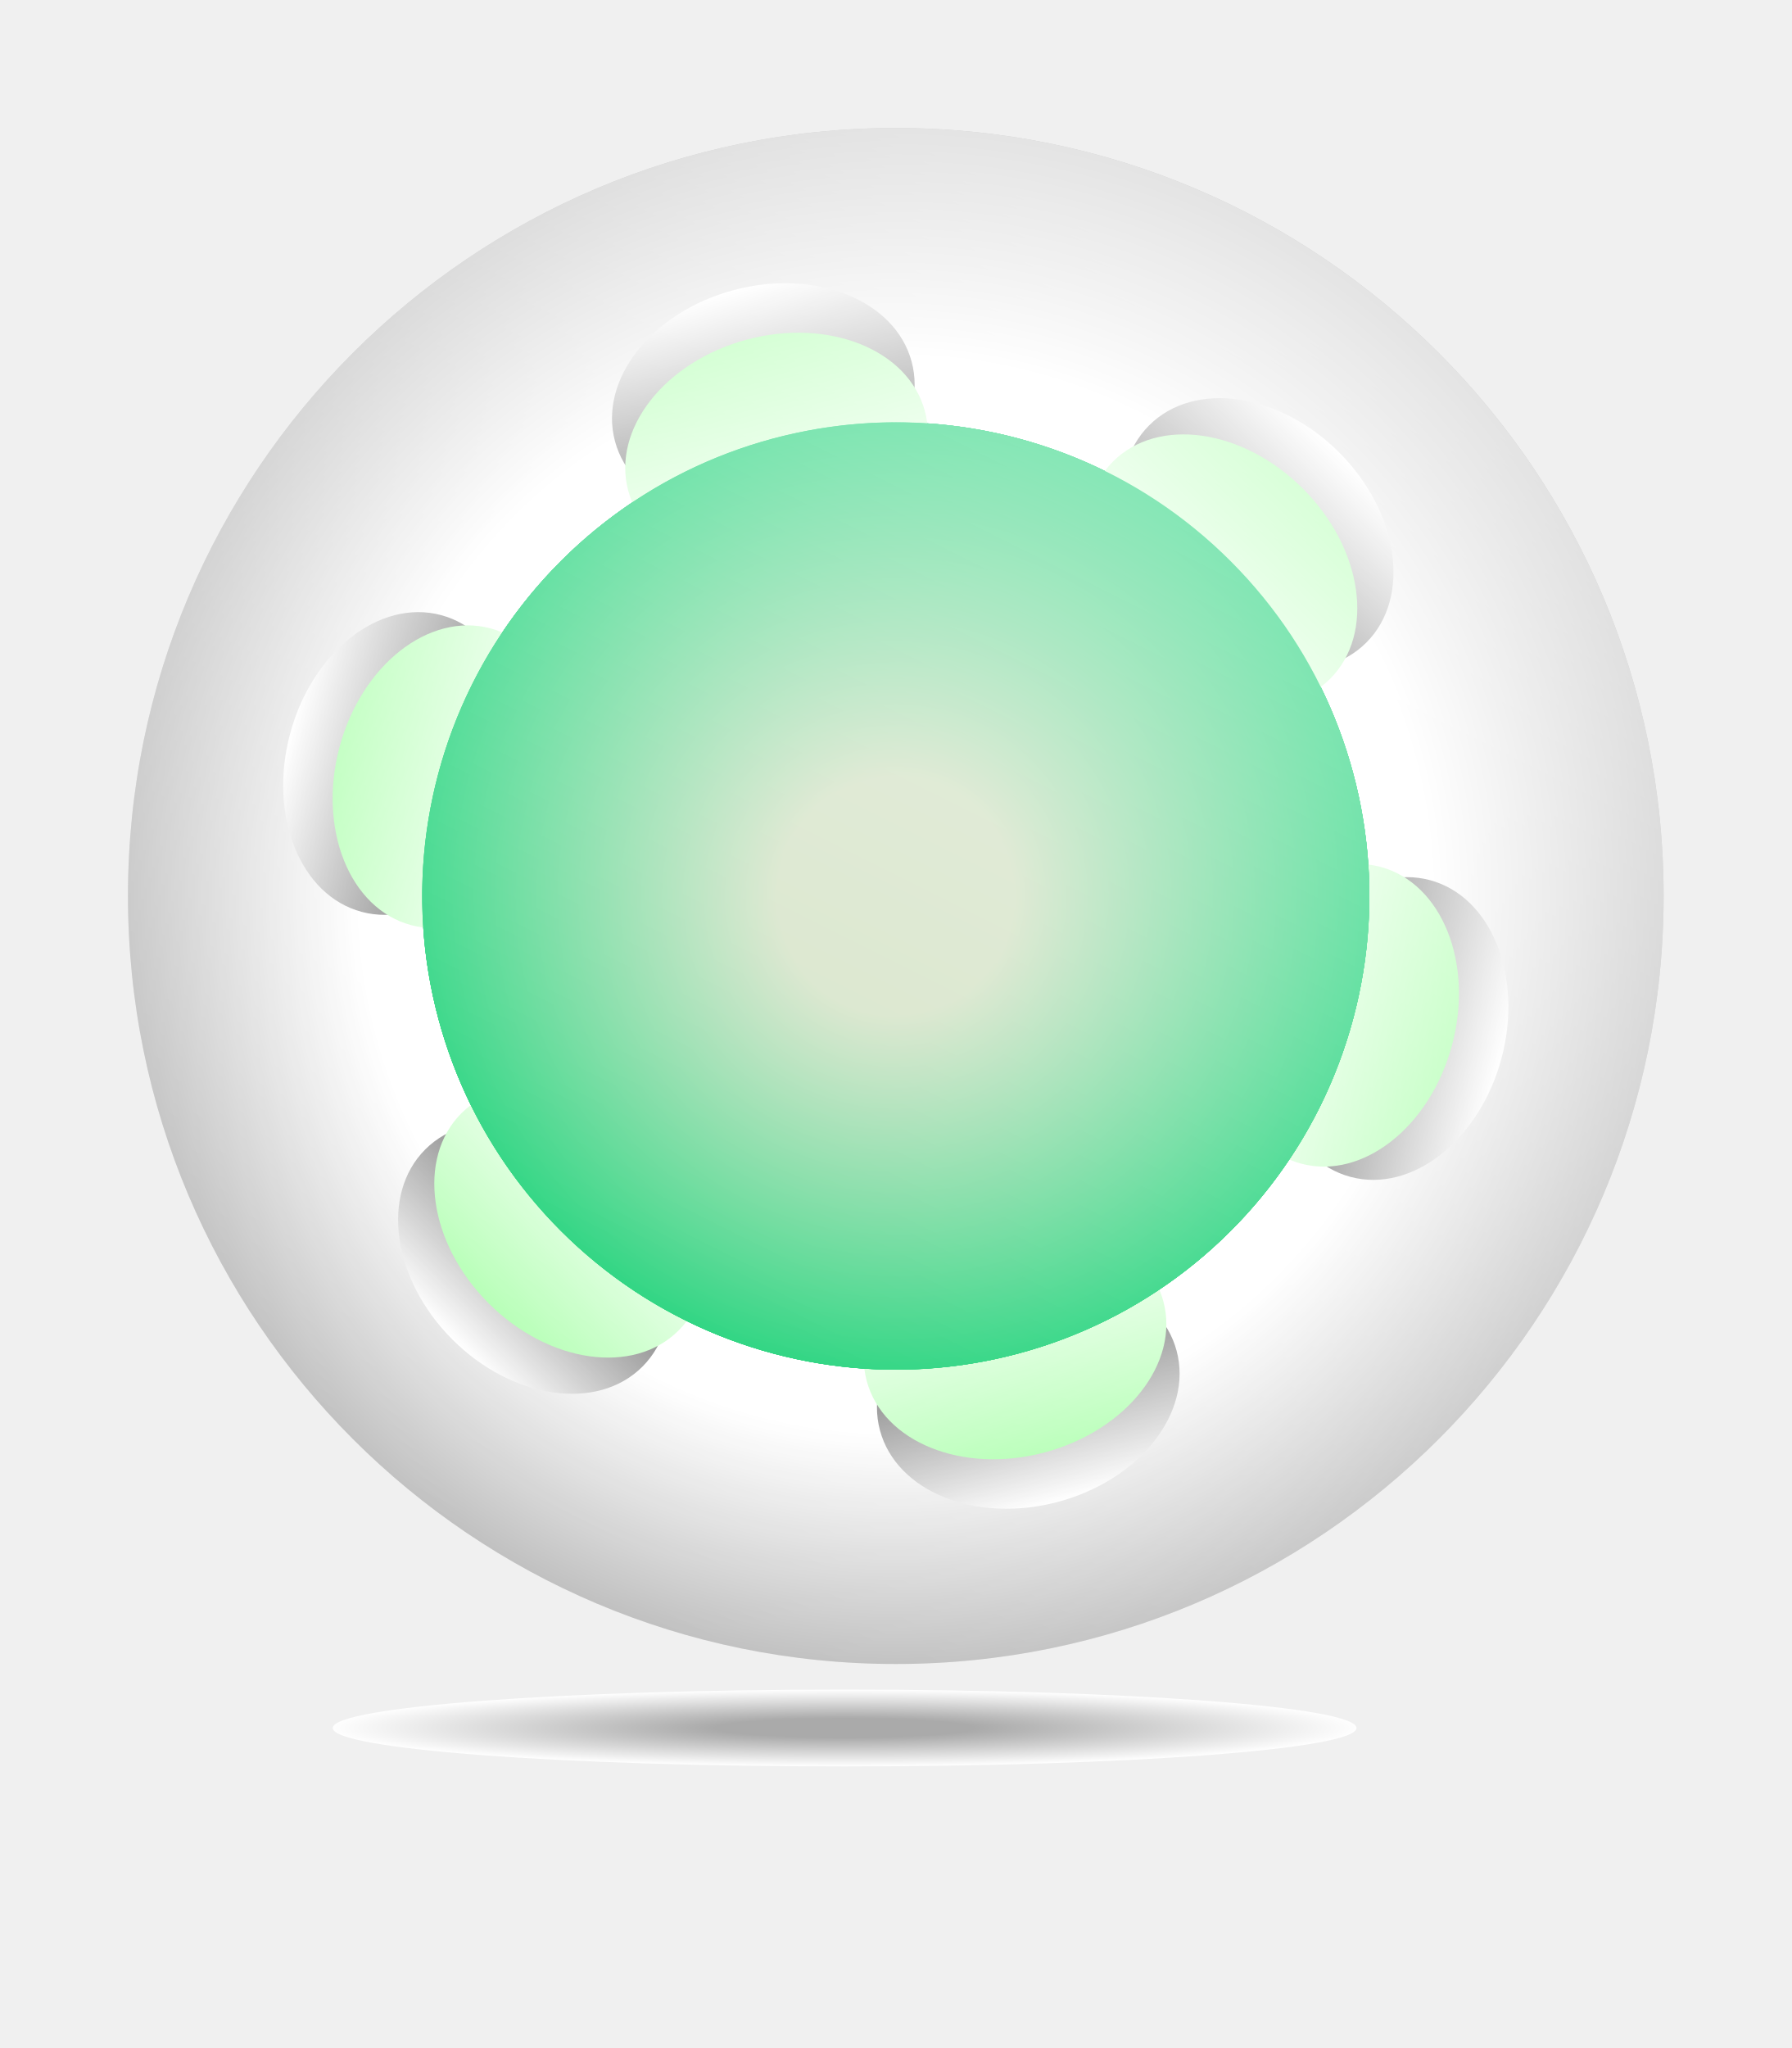
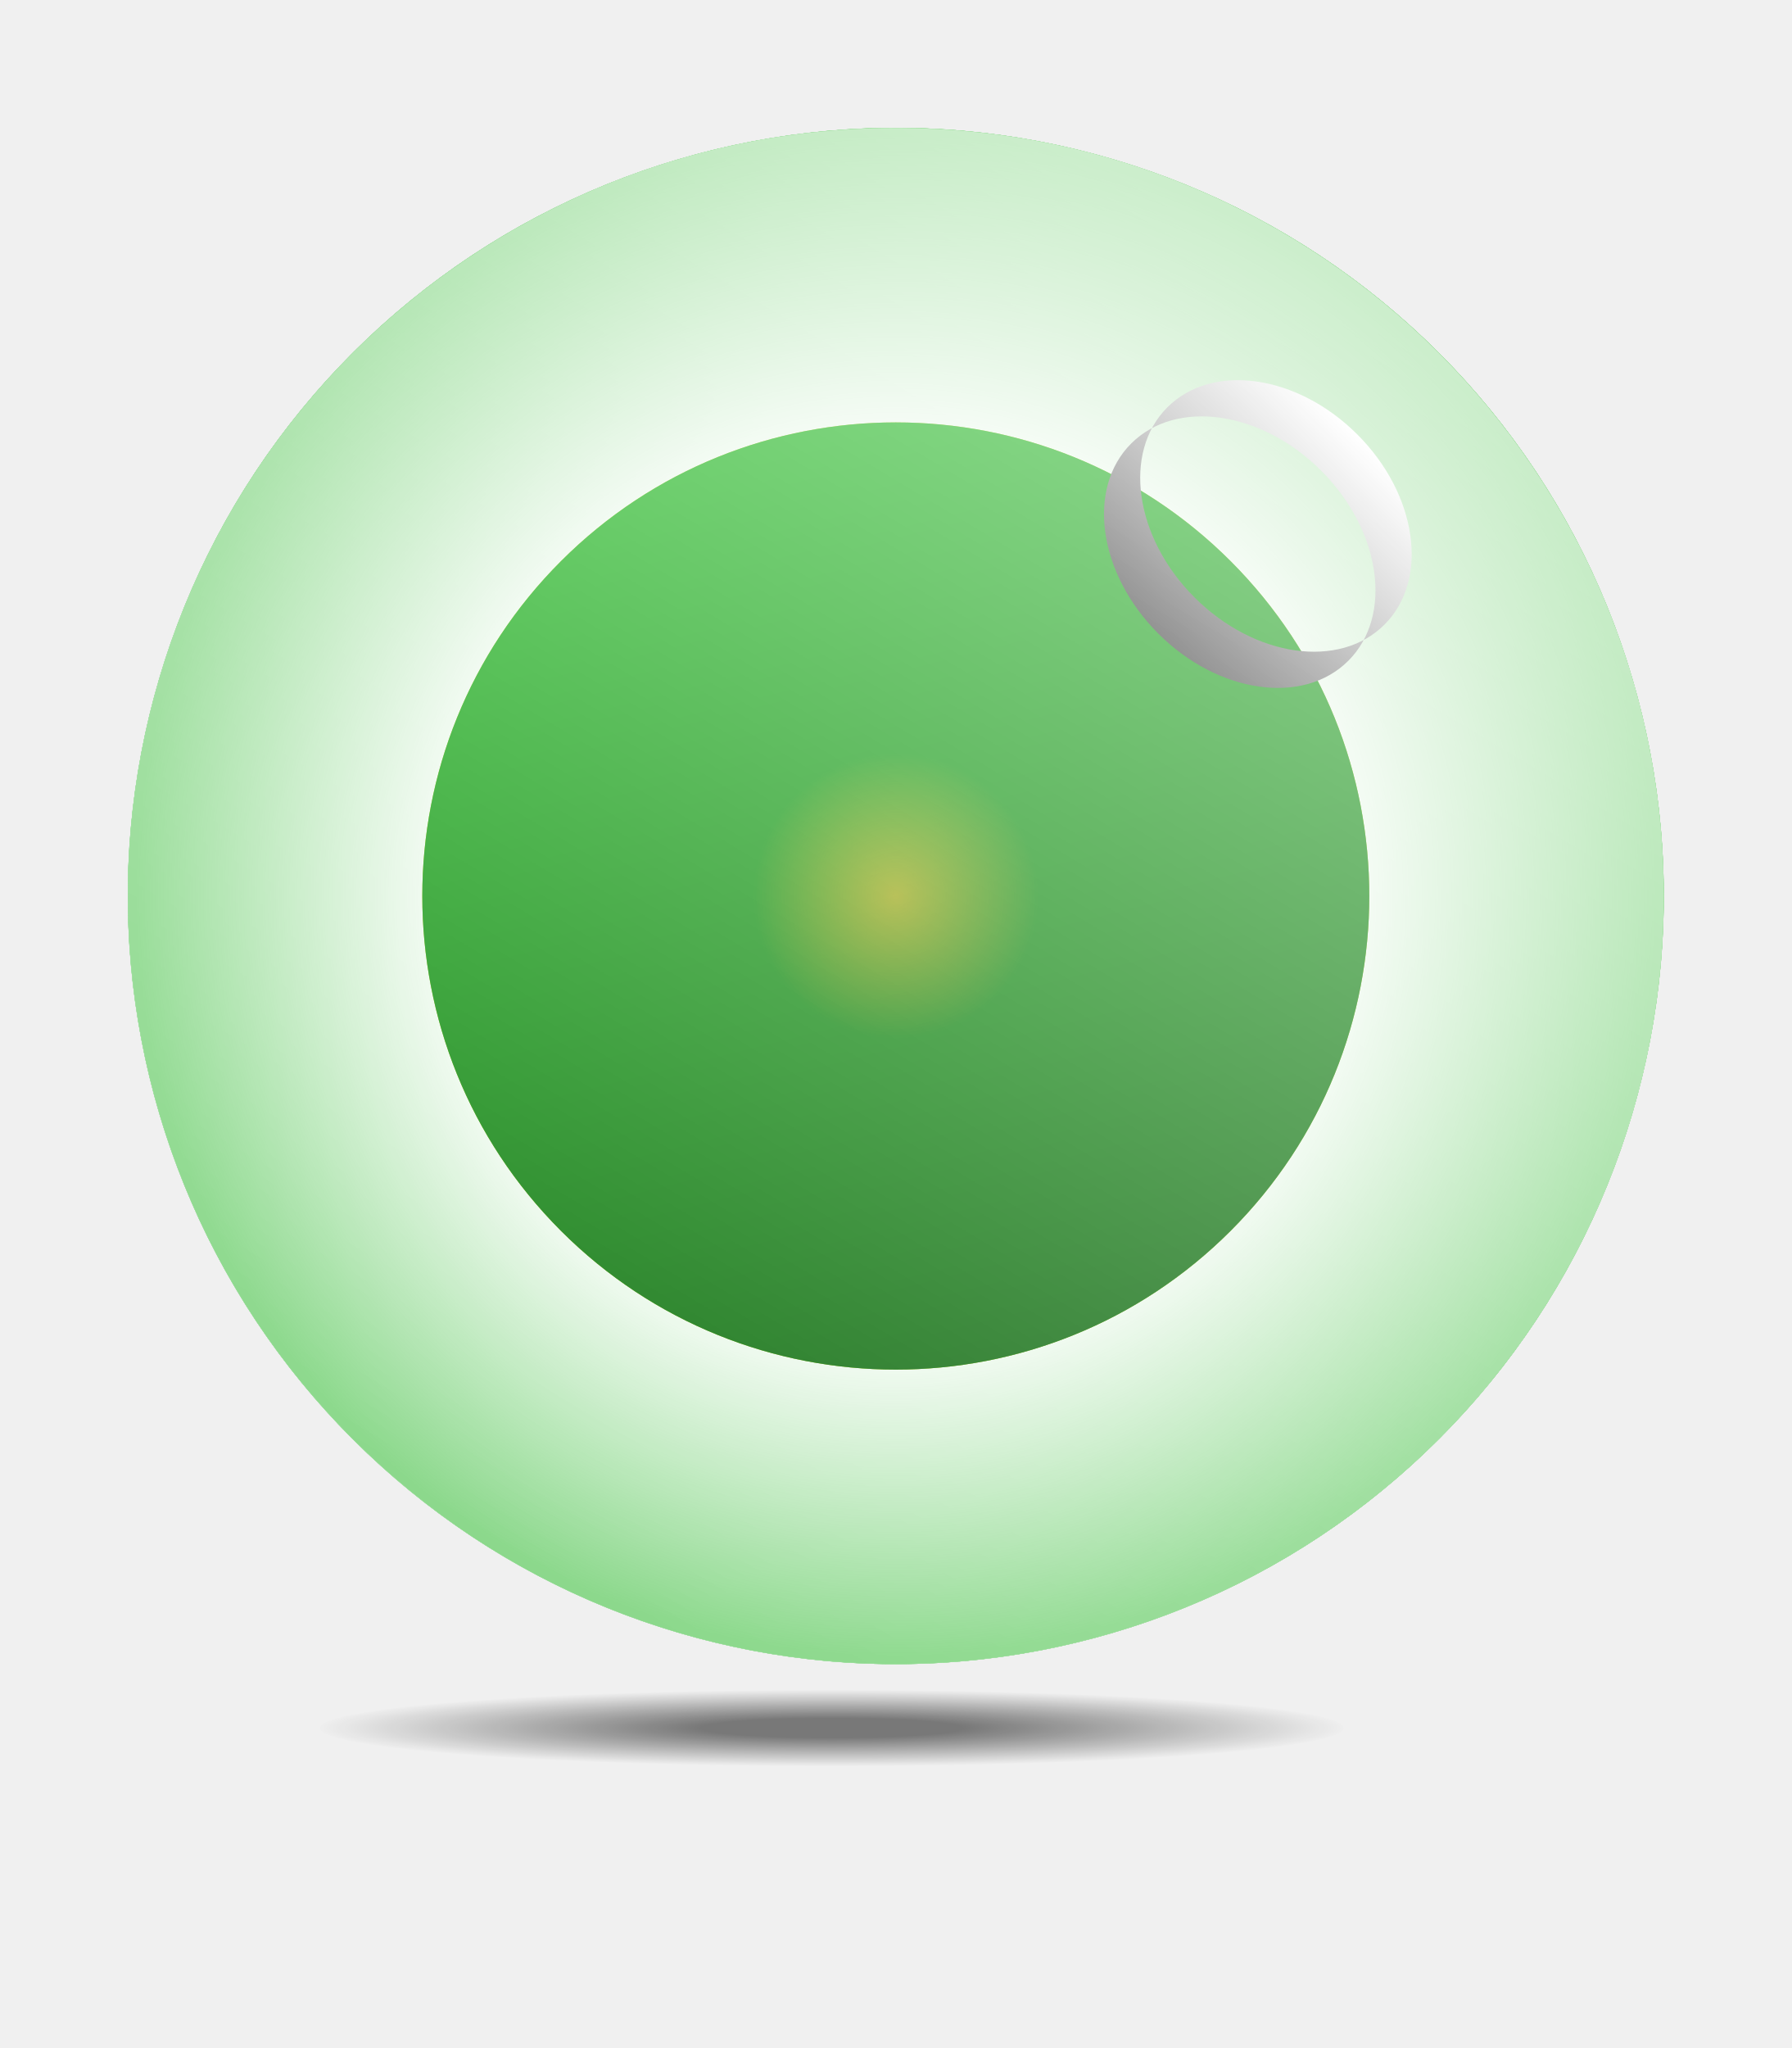
<svg xmlns="http://www.w3.org/2000/svg" xmlns:xlink="http://www.w3.org/1999/xlink" width="700" height="800" viewBox="0 0 700 800" version="1.1">
+   <style>
+ 		.sphere {
+ 			color: #fff;
+ 		}
+ 		.core {
+ 			color: #0a0;
+ 		}
+ 	</style>
  <defs>
+     <radialGradient id="glow_gradient" class="core">
+       <stop offset="55%" stop-color="currentColor" stop-opacity="0" />
+       <stop offset="100%" stop-color="currentColor" stop-opacity="0.5" />
+     </radialGradient>
+     <svg id="inner">
+       <circle fill="#fff" cx="350" cy="350" r="300" />
+       <circle fill="url(#glow_gradient)" cx="350" cy="350" r="300" />
+     </svg>
    <radialGradient id="sphere_gradient">
      <stop offset="70%" stop-color="#fff" />
      <stop offset="100%" stop-color="#bbb" />
    </radialGradient>
-     <radialGradient id="globe_gradient">
-       <stop offset="25%" stop-color="#cdb" />
-       <stop offset="100%" stop-color="#0c6" />
+     <svg id="sphere">
+       <path fill="url(#sphere_gradient)" fill-rule="evenodd" d="M 350,350 m -300, 0 a 300,300 0 1,0 600,0 a 300,300 0 1,0 -600,0 M 350,350 m -85, 0 a 85,85 0 1,0 170,0 a 85,85 0 1,0 -170,0" />
+     </svg>
+     <radialGradient id="core_radial_gradient" class="core">
+       <stop offset="0%" stop-color="currentColor" stop-opacity="0.1" />
+       <stop offset="30%" stop-color="currentColor" stop-opacity="1" />
    </radialGradient>
-     <svg id="globe">
-       <circle fill="url(#globe_gradient)" cx="350" cy="350" r="185" />
+     <linearGradient id="core_linear_gradient" x1="0.6" x2="0" y1="0" y2="1" class="core">
+       <stop offset="0%" stop-color="#currentColor" stop-opacity="0" />
+       <stop offset="100%" stop-color="#currentColor" stop-opacity="0.5" />
+     </linearGradient>
+     <svg id="core">
+       <circle fill="#cc0" cx="350" cy="350" r="185" />
+       <circle fill="url(#core_radial_gradient)" cx="350" cy="350" r="185" />
+       <circle fill="url(#core_linear_gradient)" cx="350" cy="350" r="185" />
    </svg>
    <linearGradient id="primary_gradient" x1="0.5" x2="0" y1="0" y2="1">
      <stop offset="0%" stop-color="#666" />
+       <stop offset="10%" stop-color="#777" />
      <stop offset="100%" stop-color="#fff" />
    </linearGradient>
    <svg id="primary_hole">
-       <circle fill="url(#primary_gradient)" cx="350" cy="350" r="100" />
-       <svg id="globe_hole">
-         <circle fill="url(#globe_gradient)" cx="350" cy="350" r="85" />
-       </svg>
+       <path fill="url(#primary_gradient)" fill-rule="evenodd" d="M 350,350 m -100, 0 a 100,100 0 1,0 200,0 a 100,100 0 1,0 -200,0 M 350,350 m -85, 0 a 85,85 0 1,0 170,0 a 85,85 0 1,0 -170,0" />
    </svg>
    <linearGradient id="secondary_gradient" x1="1" x2="0" y1="0" y2="1">
      <stop offset="0%" stop-color="#fff" stop-opacity="1" />
      <stop offset="100%" stop-color="#fff" stop-opacity="0.9" />
    </linearGradient>
    <mask id="secondary_mask">
-       <ellipse fill="url(#secondary_gradient)" cx="560" cy="350" rx="40" ry="50" />
+       <path fill="#fff" d="M545,350 m -30,0 a 45,60 0 1 1 0 1 z" />
    </mask>
    <svg id="secondary_hole" mask="url(#secondary_mask)">
-       <ellipse fill="url(#secondary_hole_gradient)" cx="550" cy="350" rx="45" ry="60" />
-       <ellipse fill="url(#secondary_glow_gradient)" cx="530" cy="350" rx="45" ry="60" />
-       <use xlink:href="#globe" />
+       <use xlink:href="#inner" />
+       <use xlink:href="#core" />
+       <path fill="url(#secondary_hole_gradient)" fill-rule="evenodd" d="M545,350 m -30,0 a 45,60 0 1 1 0 0.1 M525,350 m -30,0 a 45,60 0 1 1 0 0.1 z" />
    </svg>
    <linearGradient id="secondary_hole_gradient" x1="0" x2="1" y1="0.5" y2="0.5">
      <stop offset="0%" stop-color="#333" />
      <stop offset="100%" stop-color="#fff" />
    </linearGradient>
-     <linearGradient id="secondary_glow_gradient" x1="0" x2="1" y1="0.5" y2="0.5">
-       <stop offset="0%" stop-color="#fff" />
-       <stop offset="100%" stop-color="#afa" />
-     </linearGradient>
-     <linearGradient id="shine_gradient" x1="0.5" x2="0" y1="0" y2="1">
+     <linearGradient id="shine_gradient" x1="0.6" x2="0" y1="0" y2="1">
      <stop offset="0%" stop-color="#fff" stop-opacity="0.6" />
      <stop offset="100%" stop-color="#fff" stop-opacity="0" />
    </linearGradient>
    <radialGradient id="shadow_gradient">
-       <stop offset="25%" stop-color="#aaa" />
-       <stop offset="100%" stop-color="#fff" />
+       <stop offset="25%" stop-color="#000" stop-opacity="0.5" />
+       <stop offset="100%" stop-color="#000" stop-opacity="0" />
    </radialGradient>
  </defs>
-   <svg id="sphere">
-     <circle fill="url(#sphere_gradient)" cx="350" cy="350" r="300" />
-     <svg id="primary_hole">
-       <circle fill="url(#primary_gradient)" cx="350" cy="350" r="100" />
-       <svg id="globe_hole">
-         <circle fill="url(#globe_gradient)" cx="350" cy="350" r="85" />
-       </svg>
-     </svg>
+   <svg id="jaby_mascot">
+     <use xlink:href="#core" />
+     <use xlink:href="#sphere" />
+     <use xlink:href="#primary_hole" />
    <svg id="secondary_holes">
      <use xlink:href="#secondary_hole" transform="rotate(15, 350, 350)" />
      <use xlink:href="#secondary_hole" transform="rotate(75, 350, 350)" />
      <use xlink:href="#secondary_hole" transform="rotate(135, 350, 350)" />
      <use xlink:href="#secondary_hole" transform="rotate(195, 350, 350)" />
      <use xlink:href="#secondary_hole" transform="rotate(255, 350, 350)" />
      <use xlink:href="#secondary_hole" transform="rotate(315, 350, 350)" />
    </svg>
    <circle fill="url(#shine_gradient)" cx="350" cy="350" r="300" />
  </svg>
-   <ellipse fill="url(#shadow_gradient)" cx="330" cy="675" rx="200" ry="15" />
+   <ellipse fill="url(#shadow_gradient)" cx="325" cy="675" rx="200" ry="15" />
</svg>
